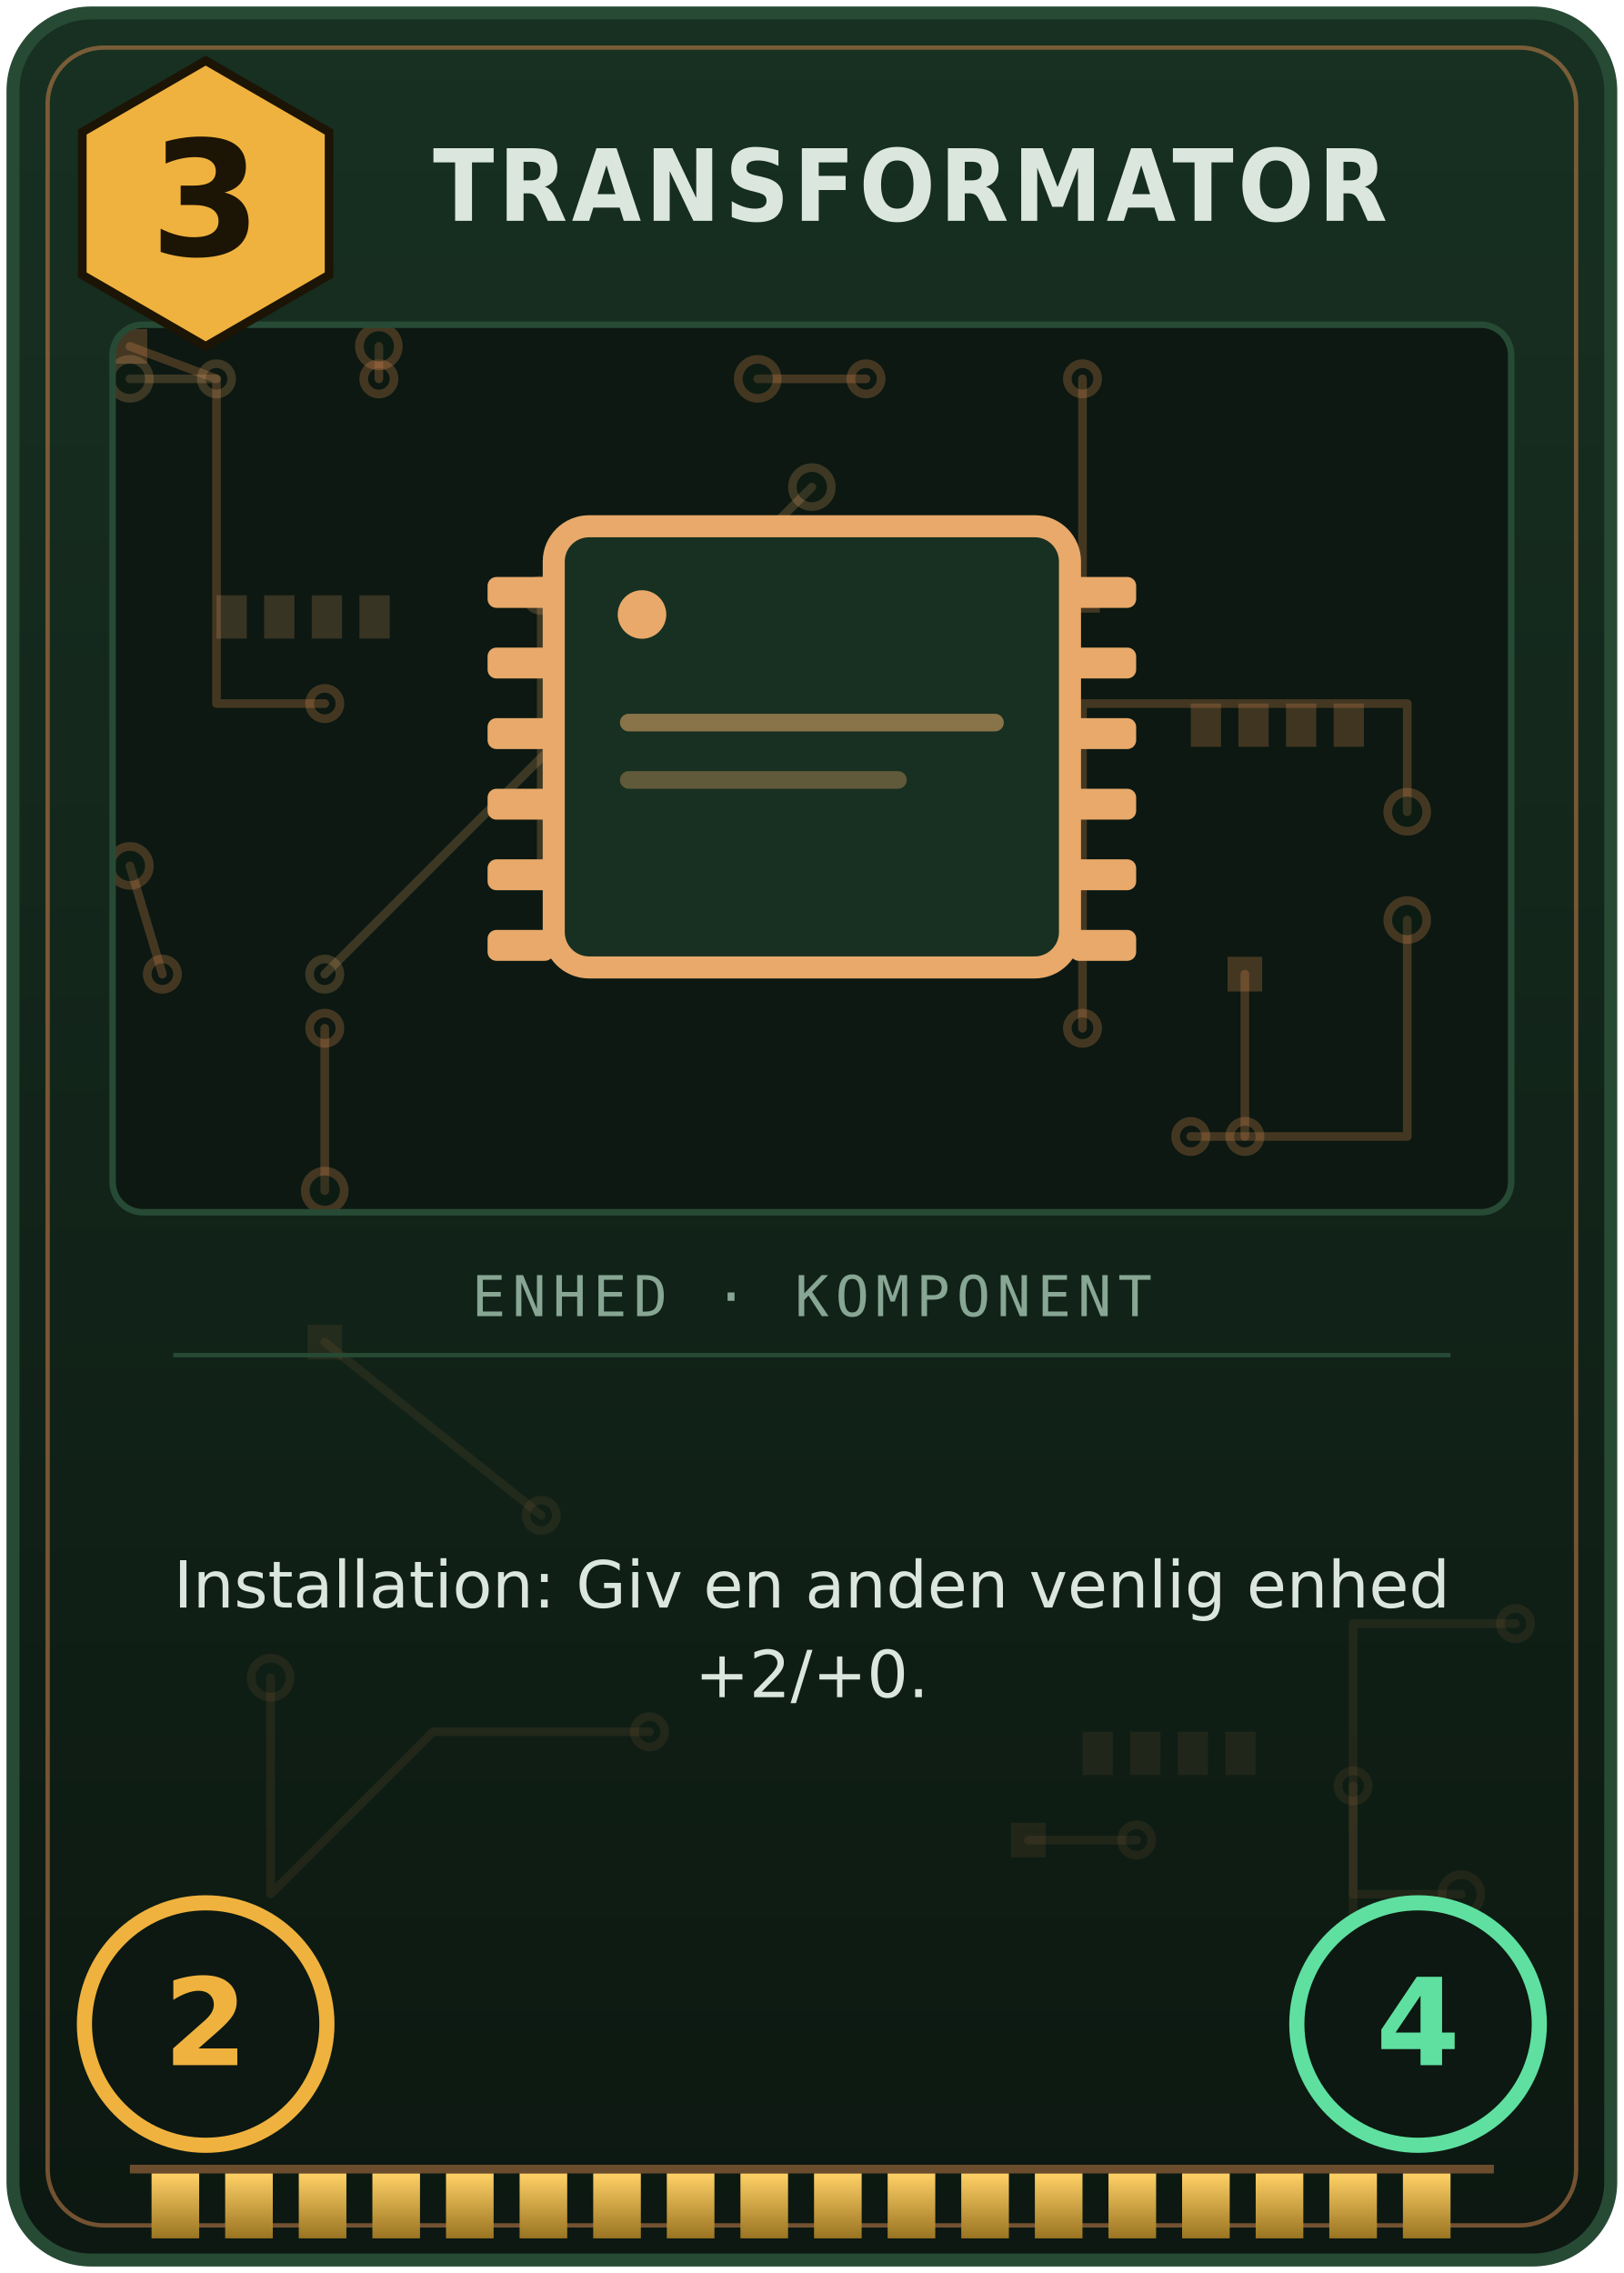
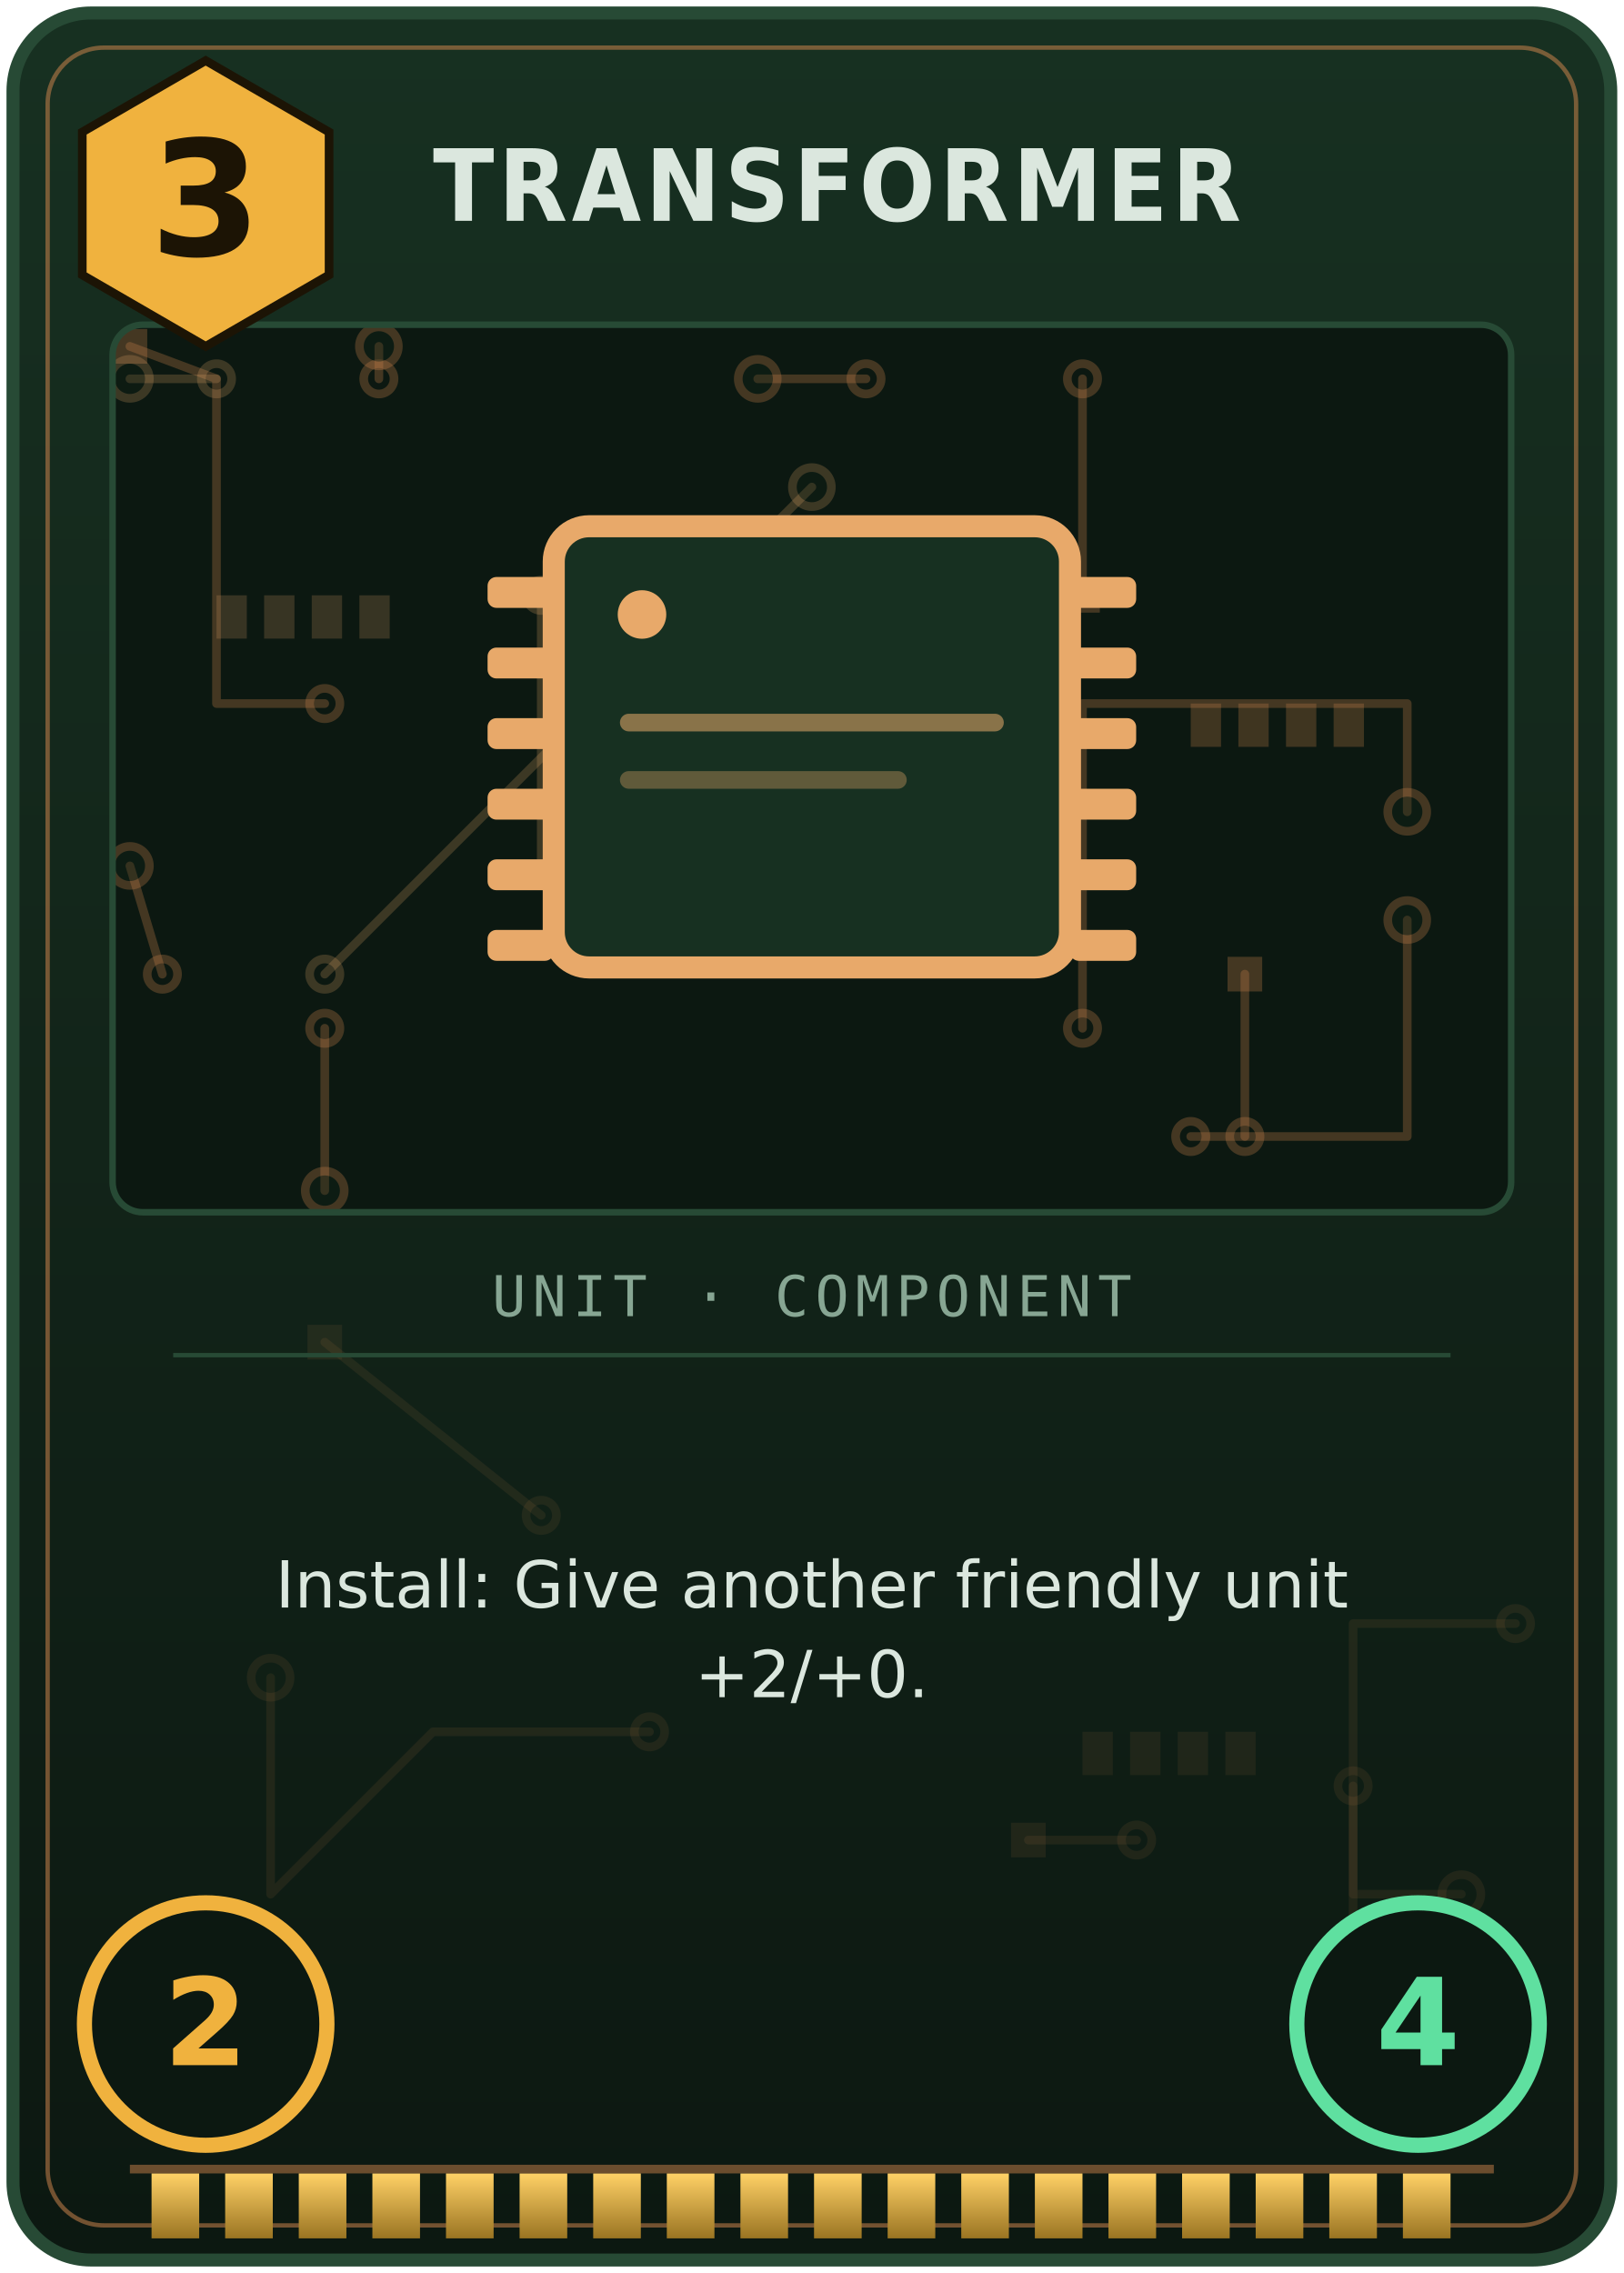
<svg xmlns="http://www.w3.org/2000/svg" width="750" height="1050" viewBox="0 0 750 1050">
  <defs>
    <linearGradient id="bggrad" x1="0" y1="0" x2="0" y2="1">
      <stop offset="0" stop-color="#173021" />
      <stop offset="0.5" stop-color="#122419" />
      <stop offset="1" stop-color="#0c1811" />
    </linearGradient>
    <linearGradient id="guldgrad" x1="0" y1="0" x2="0" y2="1">
      <stop offset="0" stop-color="#ffd166" />
      <stop offset="1" stop-color="#9a7422" />
    </linearGradient>
    <clipPath id="artclip">
      <rect x="52" y="150" width="646" height="410" rx="14" />
    </clipPath>
  </defs>
  <rect x="6" y="6" width="738" height="1038" rx="36" fill="url(#bggrad)" stroke="#274a35" stroke-width="6" />
  <rect x="22" y="22" width="706" height="1006" rx="26" fill="none" stroke="#c9814a" stroke-width="2" opacity="0.55" />
  <circle cx="250" cy="700" r="7" fill="none" stroke="#c9814a" stroke-width="4" opacity="0.1" />
  <path d="M 250 700 L 150 620 L 150 620" fill="none" stroke="#c9814a" stroke-width="4" stroke-linecap="round" stroke-linejoin="round" opacity="0.1" />
  <rect x="142" y="612" width="16" height="16" fill="#c9814a" opacity="0.1" />
  <circle cx="300" cy="800" r="7" fill="none" stroke="#c9814a" stroke-width="4" opacity="0.1" />
  <path d="M 300 800 L 200 800 L 125 875 L 125 775" fill="none" stroke="#c9814a" stroke-width="4" stroke-linecap="round" stroke-linejoin="round" opacity="0.1" />
  <circle cx="125" cy="775" r="9" fill="#122419" stroke="#c9814a" stroke-width="4" opacity="0.1" />
  <circle cx="700" cy="750" r="7" fill="none" stroke="#c9814a" stroke-width="4" opacity="0.1" />
  <path d="M 700 750 L 625 750 L 625 875 L 675 875" fill="none" stroke="#c9814a" stroke-width="4" stroke-linecap="round" stroke-linejoin="round" opacity="0.1" />
  <circle cx="675" cy="875" r="9" fill="#122419" stroke="#c9814a" stroke-width="4" opacity="0.1" />
  <circle cx="625" cy="825" r="7" fill="none" stroke="#c9814a" stroke-width="4" opacity="0.1" />
  <path d="M 625 825 L 625 900" fill="none" stroke="#c9814a" stroke-width="4" stroke-linecap="round" stroke-linejoin="round" opacity="0.1" />
  <circle cx="625" cy="900" r="9" fill="#122419" stroke="#c9814a" stroke-width="4" opacity="0.1" />
  <circle cx="525" cy="850" r="7" fill="none" stroke="#c9814a" stroke-width="4" opacity="0.1" />
  <path d="M 525 850 L 475 850" fill="none" stroke="#c9814a" stroke-width="4" stroke-linecap="round" stroke-linejoin="round" opacity="0.1" />
  <rect x="467" y="842" width="16" height="16" fill="#c9814a" opacity="0.1" />
  <rect x="500" y="800" width="14" height="20" fill="#c9814a" opacity="0.09" />
  <rect x="522" y="800" width="14" height="20" fill="#c9814a" opacity="0.09" />
  <rect x="544" y="800" width="14" height="20" fill="#c9814a" opacity="0.09" />
  <rect x="566" y="800" width="14" height="20" fill="#c9814a" opacity="0.09" />
  <g clip-path="url(#artclip)">
    <rect x="52" y="150" width="646" height="410" fill="#0c1811" />
    <circle cx="150" cy="475" r="7" fill="none" stroke="#c9814a" stroke-width="4" opacity="0.3" />
    <path d="M 150 475 L 150 550" fill="none" stroke="#c9814a" stroke-width="4" stroke-linecap="round" stroke-linejoin="round" opacity="0.3" />
    <circle cx="150" cy="550" r="9" fill="#122419" stroke="#c9814a" stroke-width="4" opacity="0.3" />
    <circle cx="575" cy="525" r="7" fill="none" stroke="#c9814a" stroke-width="4" opacity="0.3" />
    <path d="M 575 525 L 575 450" fill="none" stroke="#c9814a" stroke-width="4" stroke-linecap="round" stroke-linejoin="round" opacity="0.3" />
    <rect x="567" y="442" width="16" height="16" fill="#c9814a" opacity="0.3" />
    <circle cx="75" cy="450" r="7" fill="none" stroke="#c9814a" stroke-width="4" opacity="0.3" />
    <path d="M 75 450 L 60 400" fill="none" stroke="#c9814a" stroke-width="4" stroke-linecap="round" stroke-linejoin="round" opacity="0.3" />
    <circle cx="60" cy="400" r="9" fill="#122419" stroke="#c9814a" stroke-width="4" opacity="0.3" />
    <circle cx="175" cy="175" r="7" fill="none" stroke="#c9814a" stroke-width="4" opacity="0.3" />
    <path d="M 175 175 L 175 160" fill="none" stroke="#c9814a" stroke-width="4" stroke-linecap="round" stroke-linejoin="round" opacity="0.3" />
    <circle cx="175" cy="160" r="9" fill="#122419" stroke="#c9814a" stroke-width="4" opacity="0.3" />
    <circle cx="500" cy="175" r="7" fill="none" stroke="#c9814a" stroke-width="4" opacity="0.3" />
    <path d="M 500 175 L 500 275" fill="none" stroke="#c9814a" stroke-width="4" stroke-linecap="round" stroke-linejoin="round" opacity="0.3" />
    <rect x="492" y="267" width="16" height="16" fill="#c9814a" opacity="0.3" />
    <circle cx="500" cy="475" r="7" fill="none" stroke="#c9814a" stroke-width="4" opacity="0.3" />
    <path d="M 500 475 L 500 325 L 650 325 L 650 375" fill="none" stroke="#c9814a" stroke-width="4" stroke-linecap="round" stroke-linejoin="round" opacity="0.3" />
    <circle cx="650" cy="375" r="9" fill="#122419" stroke="#c9814a" stroke-width="4" opacity="0.3" />
    <circle cx="550" cy="525" r="7" fill="none" stroke="#c9814a" stroke-width="4" opacity="0.3" />
    <path d="M 550 525 L 650 525 L 650 425" fill="none" stroke="#c9814a" stroke-width="4" stroke-linecap="round" stroke-linejoin="round" opacity="0.3" />
    <circle cx="650" cy="425" r="9" fill="#122419" stroke="#c9814a" stroke-width="4" opacity="0.3" />
    <circle cx="400" cy="175" r="7" fill="none" stroke="#c9814a" stroke-width="4" opacity="0.3" />
    <path d="M 400 175 L 350 175" fill="none" stroke="#c9814a" stroke-width="4" stroke-linecap="round" stroke-linejoin="round" opacity="0.3" />
    <circle cx="350" cy="175" r="9" fill="#122419" stroke="#c9814a" stroke-width="4" opacity="0.3" />
    <circle cx="150" cy="325" r="7" fill="none" stroke="#c9814a" stroke-width="4" opacity="0.3" />
    <path d="M 150 325 L 100 325 L 100 175 L 60 160" fill="none" stroke="#c9814a" stroke-width="4" stroke-linecap="round" stroke-linejoin="round" opacity="0.3" />
    <rect x="52" y="152" width="16" height="16" fill="#c9814a" opacity="0.3" />
    <rect x="550" y="325" width="14" height="20" fill="#c9814a" opacity="0.27" />
    <rect x="572" y="325" width="14" height="20" fill="#c9814a" opacity="0.27" />
    <rect x="594" y="325" width="14" height="20" fill="#c9814a" opacity="0.27" />
    <rect x="616" y="325" width="14" height="20" fill="#c9814a" opacity="0.27" />
    <circle cx="150" cy="450" r="7" fill="none" stroke="#e8a96a" stroke-width="4" opacity="0.22" />
    <path d="M 150 450 L 225 375 L 375 225" fill="none" stroke="#e8a96a" stroke-width="4" stroke-linecap="round" stroke-linejoin="round" opacity="0.22" />
    <circle cx="375" cy="225" r="9" fill="#122419" stroke="#e8a96a" stroke-width="4" opacity="0.22" />
    <circle cx="100" cy="175" r="7" fill="none" stroke="#e8a96a" stroke-width="4" opacity="0.22" />
    <path d="M 100 175 L 60 175" fill="none" stroke="#e8a96a" stroke-width="4" stroke-linecap="round" stroke-linejoin="round" opacity="0.22" />
    <circle cx="60" cy="175" r="9" fill="#122419" stroke="#e8a96a" stroke-width="4" opacity="0.22" />
    <circle cx="250" cy="275" r="7" fill="none" stroke="#e8a96a" stroke-width="4" opacity="0.22" />
    <path d="M 250 275 L 250 400 L 375 400" fill="none" stroke="#e8a96a" stroke-width="4" stroke-linecap="round" stroke-linejoin="round" opacity="0.22" />
    <rect x="367" y="392" width="16" height="16" fill="#e8a96a" opacity="0.22" />
    <rect x="100" y="275" width="14" height="20" fill="#e8a96a" opacity="0.198" />
    <rect x="122" y="275" width="14" height="20" fill="#e8a96a" opacity="0.198" />
    <rect x="144" y="275" width="14" height="20" fill="#e8a96a" opacity="0.198" />
    <rect x="166" y="275" width="14" height="20" fill="#e8a96a" opacity="0.198" />
    <g transform="translate(375 345) scale(1.019) translate(-375 -345)">
      <rect x="228" y="268" width="30" height="14" rx="4" fill="#e8a96a" />
      <rect x="492" y="268" width="30" height="14" rx="4" fill="#e8a96a" />
      <rect x="228" y="300" width="30" height="14" rx="4" fill="#e8a96a" />
      <rect x="492" y="300" width="30" height="14" rx="4" fill="#e8a96a" />
      <rect x="228" y="332" width="30" height="14" rx="4" fill="#e8a96a" />
      <rect x="492" y="332" width="30" height="14" rx="4" fill="#e8a96a" />
      <rect x="228" y="364" width="30" height="14" rx="4" fill="#e8a96a" />
      <rect x="492" y="364" width="30" height="14" rx="4" fill="#e8a96a" />
      <rect x="228" y="396" width="30" height="14" rx="4" fill="#e8a96a" />
      <rect x="492" y="396" width="30" height="14" rx="4" fill="#e8a96a" />
      <rect x="228" y="428" width="30" height="14" rx="4" fill="#e8a96a" />
      <rect x="492" y="428" width="30" height="14" rx="4" fill="#e8a96a" />
      <rect x="258" y="245" width="234" height="200" rx="16" fill="#173021" stroke="#e8a96a" stroke-width="10" />
      <circle cx="298" cy="285" r="11" fill="#e8a96a" />
      <rect x="288" y="330" width="174" height="8" rx="4" fill="#e8a96a" opacity="0.55" />
      <rect x="288" y="356" width="130" height="8" rx="4" fill="#e8a96a" opacity="0.35" />
    </g>
  </g>
  <rect x="52" y="150" width="646" height="410" rx="14" fill="none" stroke="#274a35" stroke-width="3" />
-   <text x="200" y="102" font-family="DejaVu Sans Condensed" font-weight="bold" font-size="46" letter-spacing="2" fill="#dbe7de">TRANSFORMATOR</text>
+   <text x="200" y="102" font-family="DejaVu Sans Condensed" font-weight="bold" font-size="46" letter-spacing="2" fill="#dbe7de">TRANSFORMER</text>
  <polygon points="95,28 152,61 152,127 95,160 38,127 38,61" fill="#f0b23e" stroke="#1c1405" stroke-width="4" />
  <text x="95" y="118" text-anchor="middle" font-family="DejaVu Sans" font-weight="bold" font-size="74" fill="#1c1405">3</text>
-   <text x="375" y="608" text-anchor="middle" font-family="DejaVu Sans Mono" font-size="26" letter-spacing="3" fill="#87a693">ENHED · KOMPONENT</text>
+   <text x="375" y="608" text-anchor="middle" font-family="DejaVu Sans Mono" font-size="26" letter-spacing="3" fill="#87a693">UNIT · COMPONENT</text>
  <line x1="80" y1="626" x2="670" y2="626" stroke="#274a35" stroke-width="2" />
-   <text x="375" y="742.6" text-anchor="middle" font-family="DejaVu Sans" font-size="30" fill="#dbe7de">Installation: Giv en anden venlig enhed</text>
+   <text x="375" y="742.6" text-anchor="middle" font-family="DejaVu Sans" font-size="30" fill="#dbe7de">Install: Give another friendly unit</text>
  <text x="375" y="784.0" text-anchor="middle" font-family="DejaVu Sans" font-size="30" fill="#dbe7de">+2/+0.</text>
  <circle cx="95" cy="935" r="56" fill="#0c1811" stroke="#f0b23e" stroke-width="7" />
  <text x="95" y="954" text-anchor="middle" font-family="DejaVu Sans" font-weight="bold" font-size="56" fill="#f0b23e">2</text>
  <circle cx="655" cy="935" r="56" fill="#0c1811" stroke="#5fe0a0" stroke-width="7" />
  <text x="655" y="954" text-anchor="middle" font-family="DejaVu Sans" font-weight="bold" font-size="56" fill="#5fe0a0">4</text>
  <rect x="70" y="1004" width="22" height="30" fill="url(#guldgrad)" />
  <rect x="104" y="1004" width="22" height="30" fill="url(#guldgrad)" />
  <rect x="138" y="1004" width="22" height="30" fill="url(#guldgrad)" />
  <rect x="172" y="1004" width="22" height="30" fill="url(#guldgrad)" />
  <rect x="206" y="1004" width="22" height="30" fill="url(#guldgrad)" />
  <rect x="240" y="1004" width="22" height="30" fill="url(#guldgrad)" />
  <rect x="274" y="1004" width="22" height="30" fill="url(#guldgrad)" />
  <rect x="308" y="1004" width="22" height="30" fill="url(#guldgrad)" />
  <rect x="342" y="1004" width="22" height="30" fill="url(#guldgrad)" />
  <rect x="376" y="1004" width="22" height="30" fill="url(#guldgrad)" />
  <rect x="410" y="1004" width="22" height="30" fill="url(#guldgrad)" />
  <rect x="444" y="1004" width="22" height="30" fill="url(#guldgrad)" />
  <rect x="478" y="1004" width="22" height="30" fill="url(#guldgrad)" />
  <rect x="512" y="1004" width="22" height="30" fill="url(#guldgrad)" />
  <rect x="546" y="1004" width="22" height="30" fill="url(#guldgrad)" />
  <rect x="580" y="1004" width="22" height="30" fill="url(#guldgrad)" />
  <rect x="614" y="1004" width="22" height="30" fill="url(#guldgrad)" />
  <rect x="648" y="1004" width="22" height="30" fill="url(#guldgrad)" />
  <rect x="60" y="1000" width="630" height="4" fill="#c9814a" opacity="0.5" />
</svg>
